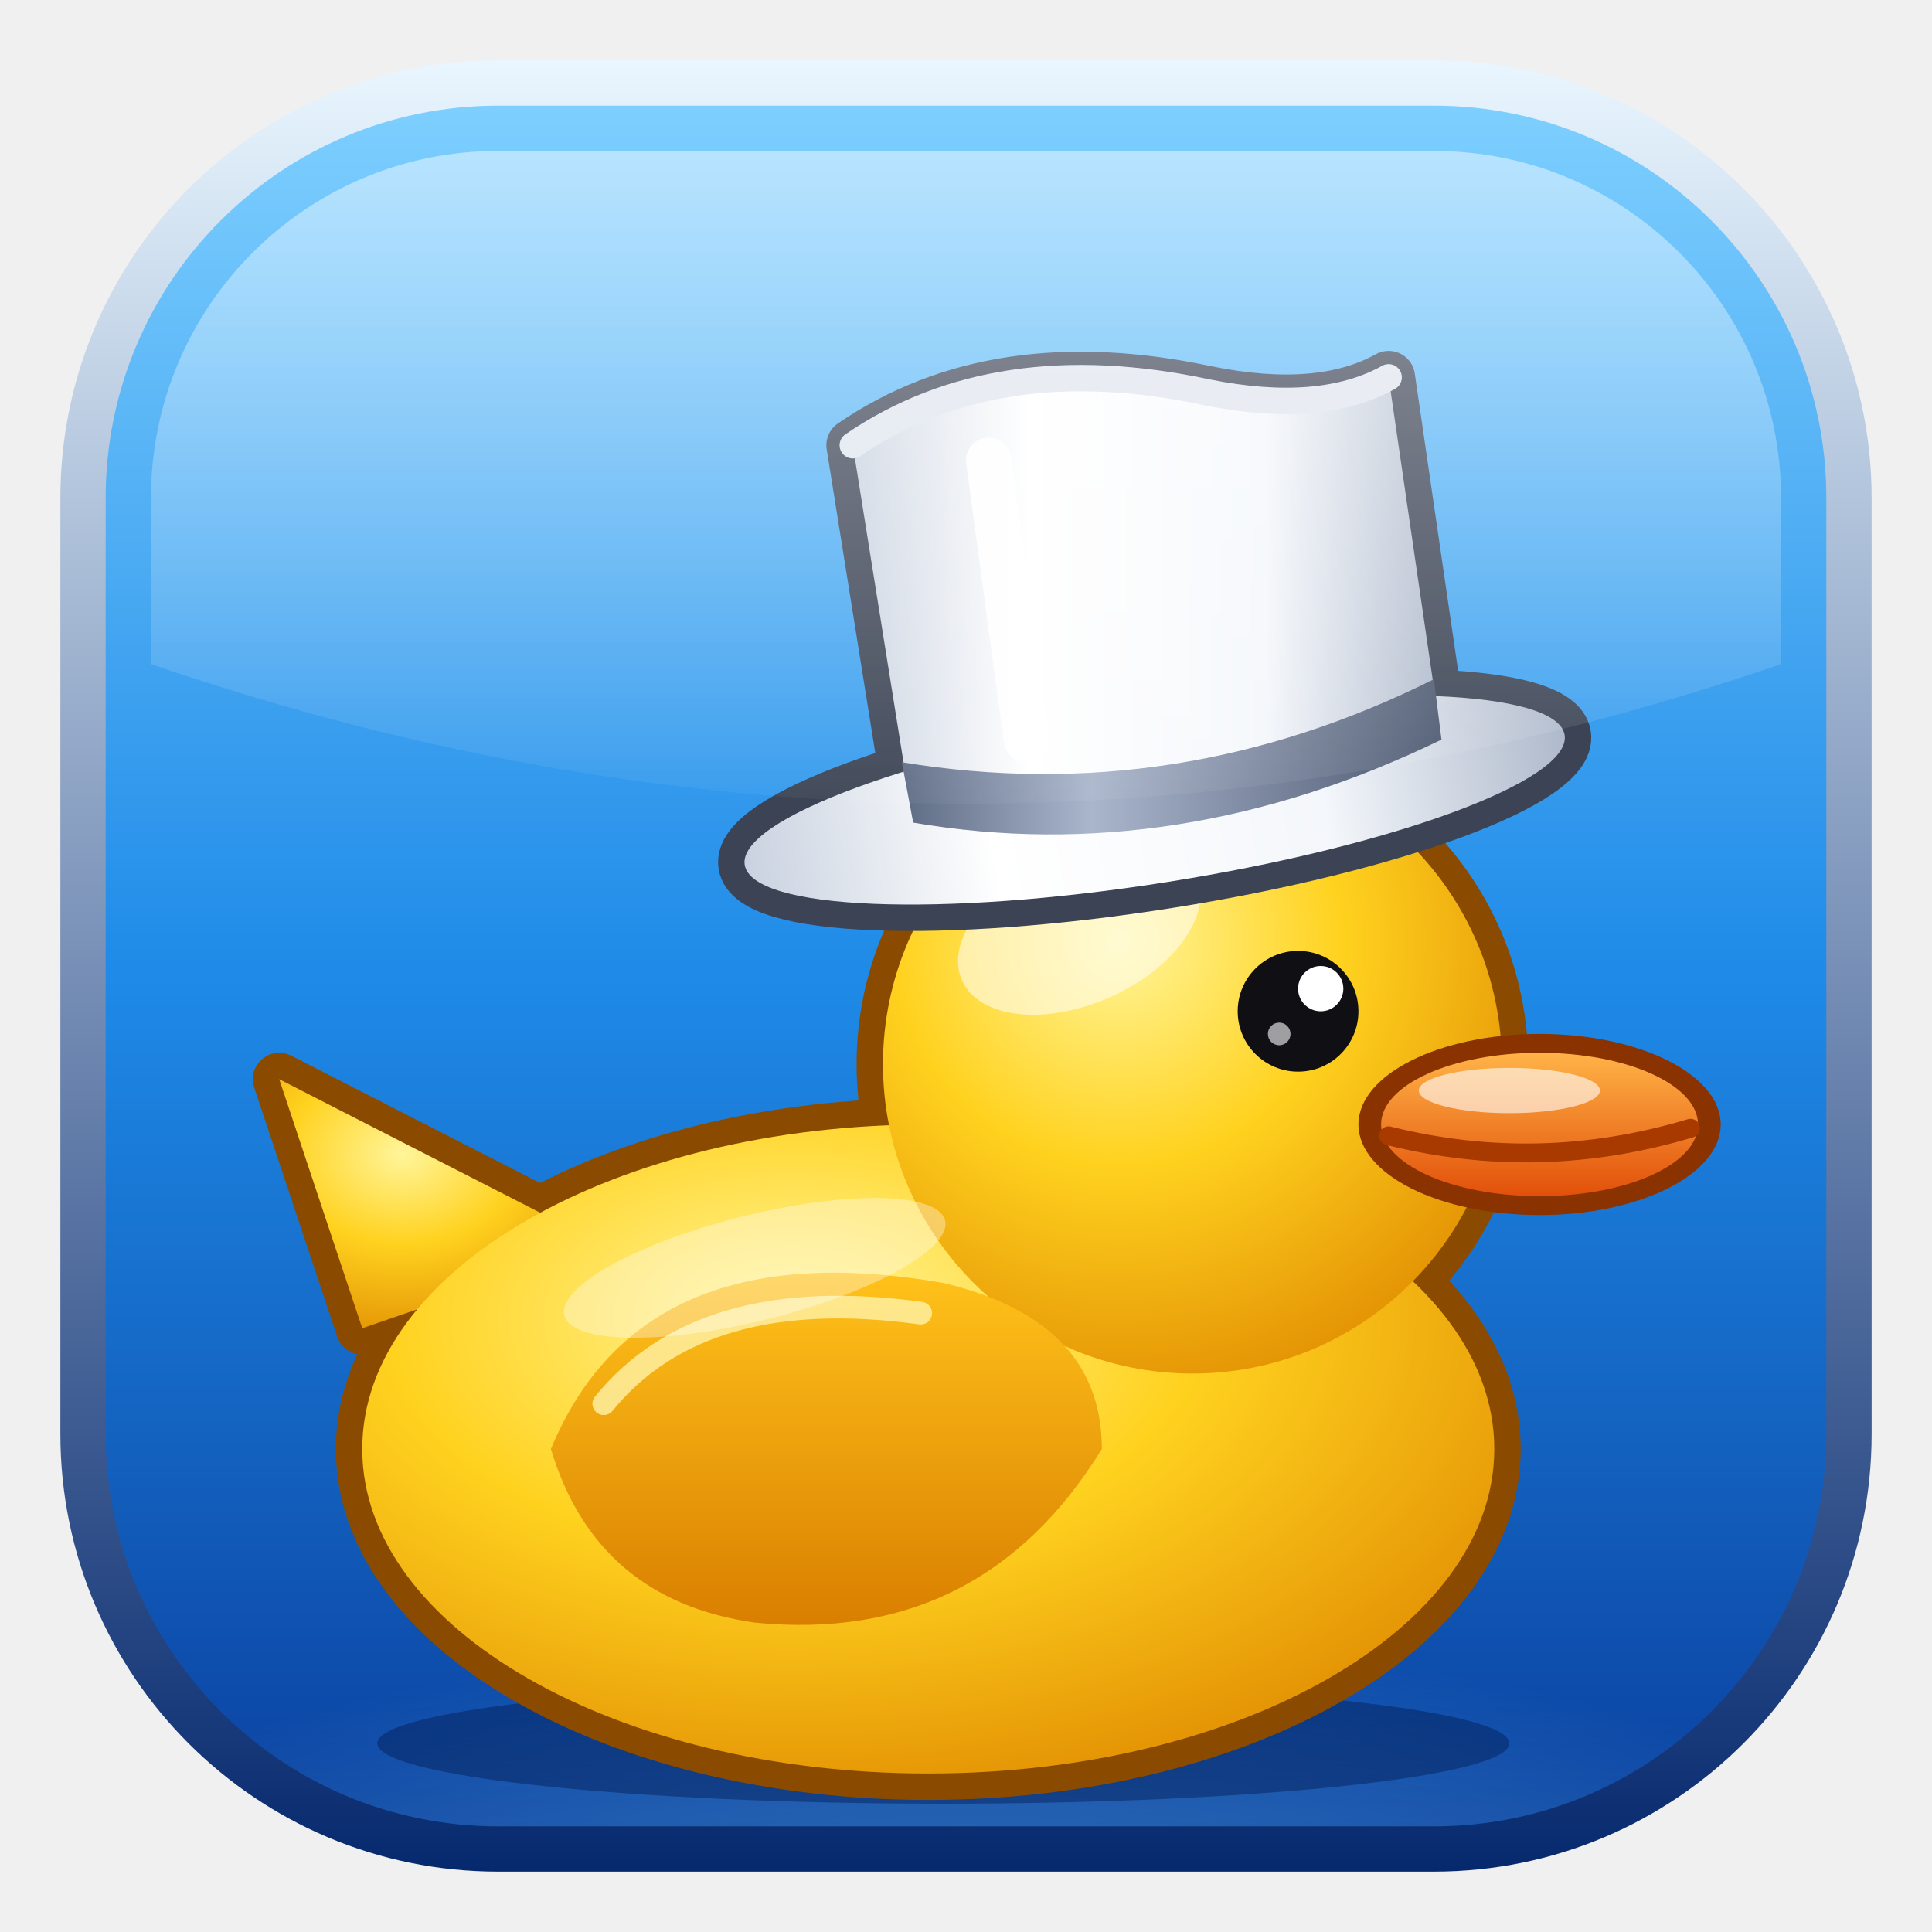
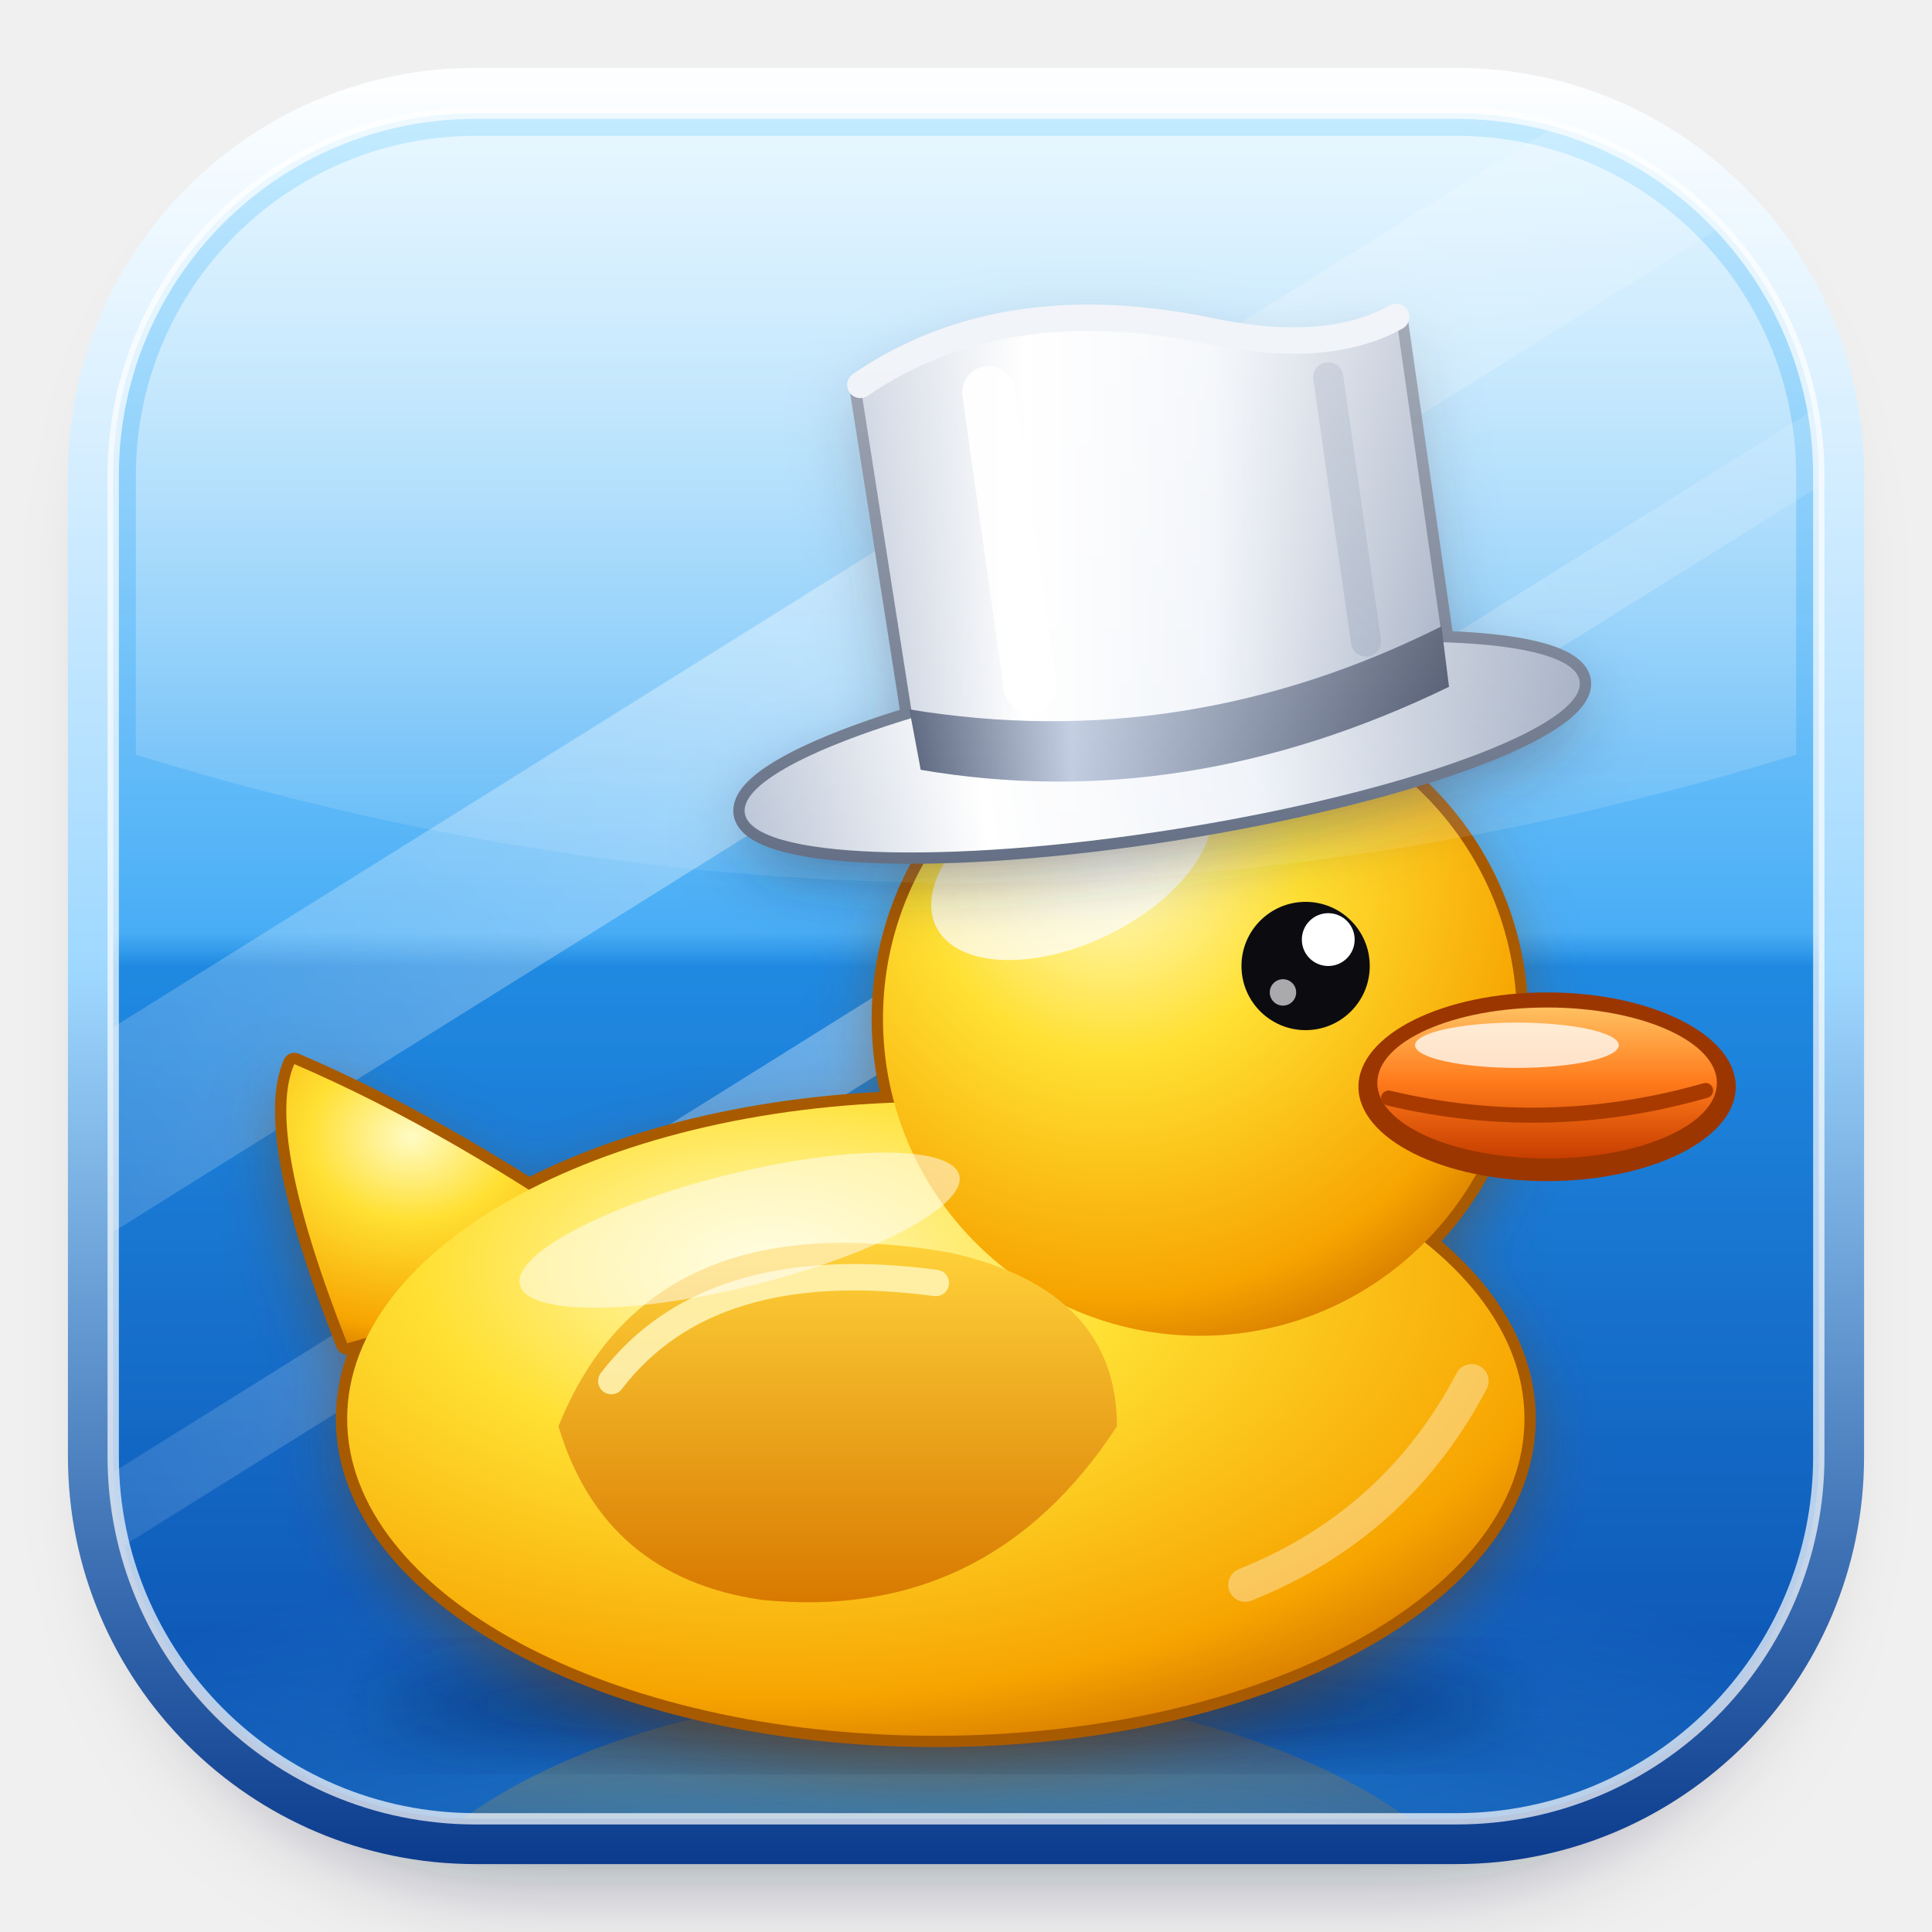
<svg xmlns="http://www.w3.org/2000/svg" viewBox="0 0 512 512">
  <defs>
-     <linearGradient id="badge" x1="0" y1="0" x2="0" y2="1">
-       <stop offset="0" stop-color="#7fd0ff" />
-       <stop offset="0.5" stop-color="#1f8be8" />
-       <stop offset="1" stop-color="#0a3f9e" />
+     <linearGradient id="glass" x1="0" y1="0" x2="0" y2="1">
+       <stop offset="0" stop-color="#bfe9ff" stop-opacity="0.92" />
+       <stop offset="0.48" stop-color="#3fa9f5" stop-opacity="0.9" />
+       <stop offset="0.5" stop-color="#1583df" stop-opacity="0.92" />
+       <stop offset="1" stop-color="#0b4fb0" stop-opacity="0.95" />
    </linearGradient>
-     <linearGradient id="rim" x1="0" y1="0" x2="0" y2="1">
-       <stop offset="0" stop-color="#e9f6ff" />
-       <stop offset="1" stop-color="#06296e" />
+     <linearGradient id="edge" x1="0" y1="0" x2="0" y2="1">
+       <stop offset="0" stop-color="#ffffff" />
+       <stop offset="0.5" stop-color="#9fd8ff" />
+       <stop offset="1" stop-color="#0a3a8c" />
    </linearGradient>
-     <linearGradient id="gloss" x1="0" y1="0" x2="0" y2="1">
-       <stop offset="0" stop-color="#ffffff" stop-opacity="0.85" />
-       <stop offset="1" stop-color="#ffffff" stop-opacity="0.08" />
+     <linearGradient id="shine" x1="0" y1="0" x2="0" y2="1">
+       <stop offset="0" stop-color="#ffffff" stop-opacity="0.95" />
+       <stop offset="1" stop-color="#ffffff" stop-opacity="0.12" />
    </linearGradient>
-     <radialGradient id="glow" cx="0.5" cy="1" r="0.7">
-       <stop offset="0" stop-color="#8fe9ff" stop-opacity="0.9" />
-       <stop offset="1" stop-color="#8fe9ff" stop-opacity="0" />
+     <radialGradient id="glow" cx="0.5" cy="1" r="0.75">
+       <stop offset="0" stop-color="#b6fbff" stop-opacity="0.95" />
+       <stop offset="0.6" stop-color="#4fd3ff" stop-opacity="0.35" />
+       <stop offset="1" stop-color="#4fd3ff" stop-opacity="0" />
    </radialGradient>
-     <radialGradient id="body" cx="0.38" cy="0.3" r="0.8">
-       <stop offset="0" stop-color="#fff59a" />
-       <stop offset="0.45" stop-color="#ffd21f" />
-       <stop offset="1" stop-color="#e08a00" />
+     <linearGradient id="streak" x1="0" y1="0" x2="1" y2="0">
+       <stop offset="0" stop-color="#ffffff" stop-opacity="0" />
+       <stop offset="0.5" stop-color="#ffffff" stop-opacity="0.38" />
+       <stop offset="1" stop-color="#ffffff" stop-opacity="0" />
+     </linearGradient>
+     <radialGradient id="body" cx="0.36" cy="0.26" r="0.85">
+       <stop offset="0" stop-color="#fffbc4" />
+       <stop offset="0.35" stop-color="#ffe033" />
+       <stop offset="0.8" stop-color="#f7a400" />
+       <stop offset="1" stop-color="#c96a00" />
    </radialGradient>
    <linearGradient id="wing" x1="0" y1="0" x2="0" y2="1">
-       <stop offset="0" stop-color="#ffc21a" />
-       <stop offset="1" stop-color="#d97f00" />
+       <stop offset="0" stop-color="#ffd23a" />
+       <stop offset="1" stop-color="#d87900" />
    </linearGradient>
    <linearGradient id="beak" x1="0" y1="0" x2="0" y2="1">
-       <stop offset="0" stop-color="#ffb347" />
-       <stop offset="1" stop-color="#e2500a" />
+       <stop offset="0" stop-color="#ffc061" />
+       <stop offset="0.5" stop-color="#ff7a1a" />
+       <stop offset="1" stop-color="#c63e00" />
    </linearGradient>
    <linearGradient id="hat" x1="0" y1="0" x2="1" y2="0">
-       <stop offset="0" stop-color="#c9d2e0" />
-       <stop offset="0.3" stop-color="#ffffff" />
-       <stop offset="0.7" stop-color="#f4f7fb" />
-       <stop offset="1" stop-color="#aeb9cb" />
+       <stop offset="0" stop-color="#b4bfd2" />
+       <stop offset="0.28" stop-color="#ffffff" />
+       <stop offset="0.6" stop-color="#eef2f8" />
+       <stop offset="1" stop-color="#93a0b8" />
    </linearGradient>
    <linearGradient id="band" x1="0" y1="0" x2="1" y2="0">
-       <stop offset="0" stop-color="#5d6b84" />
-       <stop offset="0.35" stop-color="#aab6cc" />
-       <stop offset="1" stop-color="#4c5870" />
+       <stop offset="0" stop-color="#3d4a66" />
+       <stop offset="0.3" stop-color="#b7c4dc" />
+       <stop offset="1" stop-color="#2f3a54" />
    </linearGradient>
+     <linearGradient id="fade" x1="0" y1="0" x2="0" y2="1">
+       <stop offset="0" stop-color="#ffffff" stop-opacity="0.34" />
+       <stop offset="1" stop-color="#ffffff" stop-opacity="0" />
+     </linearGradient>
+     <mask id="mirror">
+       <rect x="0" y="446" width="512" height="66" fill="url(#fade)" />
+     </mask>
+     <filter id="soft" x="-20%" y="-20%" width="140%" height="140%">
+       <feGaussianBlur stdDeviation="9" />
+     </filter>
+     <filter id="softer" x="-30%" y="-30%" width="160%" height="160%">
+       <feGaussianBlur stdDeviation="14" />
+     </filter>
    <clipPath id="inside">
-       <rect x="28" y="28" width="456" height="456" rx="104" />
+       <rect x="30" y="30" width="452" height="452" rx="96" />
    </clipPath>
    <g id="duck">
-       <path d="M96 352 L74 286 L160 330 Z" />
-       <ellipse cx="246" cy="384" rx="150" ry="86" />
-       <circle cx="316" cy="282" r="82" />
+       <path d="M92 356 Q70 300 78 282 Q120 300 168 334 Z" />
+       <ellipse cx="248" cy="376" rx="156" ry="84" />
+       <circle cx="318" cy="270" r="84" />
    </g>
    <g id="tophat">
-       <ellipse cx="306" cy="212" rx="110" ry="22" transform="rotate(-9 306 212)" />
-       <path d="M242 218 L226 118 Q264 92 320 104 Q350 110 368 100 L382 196 Q312 230 242 218 Z" />
+       <ellipse cx="308" cy="198" rx="112" ry="22" transform="rotate(-9 308 198)" />
+       <path d="M244 204 L228 102 Q266 76 322 88 Q352 94 370 84 L384 182 Q314 216 244 204 Z" />
+     </g>
+     <g id="whole">
+       <use href="#duck" fill="url(#body)" />
+       <use href="#tophat" fill="url(#hat)" />
    </g>
  </defs>
-   <rect x="16" y="16" width="480" height="480" rx="116" fill="url(#rim)" />
-   <rect x="28" y="28" width="456" height="456" rx="104" fill="url(#badge)" />
+   <rect x="40" y="52" width="432" height="440" rx="96" fill="#02122e" opacity="0.5" filter="url(#softer)" />
+   <rect x="18" y="18" width="476" height="476" rx="108" fill="url(#edge)" />
+   <rect x="30" y="30" width="452" height="452" rx="96" fill="url(#glass)" />
  <g clip-path="url(#inside)">
-     <ellipse cx="256" cy="500" rx="300" ry="170" fill="url(#glow)" />
-     <ellipse cx="250" cy="462" rx="150" ry="16" fill="#031b52" opacity="0.45" />
+     <ellipse cx="256" cy="500" rx="320" ry="190" fill="url(#glow)" />
+     <rect x="-120" y="150" width="760" height="46" fill="url(#streak)" transform="rotate(-32 256 256)" />
+     <rect x="-120" y="250" width="760" height="18" fill="url(#streak)" transform="rotate(-32 256 256)" />
+     <g mask="url(#mirror)">
+       <use href="#whole" transform="translate(0 908) scale(1 -1)" />
+     </g>
+     <ellipse cx="250" cy="452" rx="150" ry="13" fill="#04235f" opacity="0.55" filter="url(#soft)" />
  </g>
-   <use href="#duck" fill="#8a4b00" stroke="#8a4b00" stroke-width="14" stroke-linejoin="round" />
+   <use href="#duck" fill="#7a3d00" opacity="0.55" filter="url(#soft)" transform="translate(0 6)" />
+   <use href="#duck" fill="#a85a00" stroke="#a85a00" stroke-width="6" stroke-linejoin="round" />
  <use href="#duck" fill="url(#body)" />
-   <path d="M146 384 Q170 326 250 340 Q292 350 292 384 Q260 436 200 430 Q158 424 146 384 Z" fill="url(#wing)" />
-   <path d="M160 372 Q186 340 244 348" fill="none" stroke="#fff3a8" stroke-width="6" stroke-linecap="round" opacity="0.8" />
-   <ellipse cx="286" cy="246" rx="34" ry="20" fill="#ffffff" opacity="0.55" transform="rotate(-24 286 246)" />
-   <ellipse cx="200" cy="336" rx="52" ry="14" fill="#ffffff" opacity="0.35" transform="rotate(-14 200 336)" />
-   <ellipse cx="408" cy="298" rx="48" ry="24" fill="#8a3200" />
-   <ellipse cx="408" cy="298" rx="42" ry="19" fill="url(#beak)" />
-   <ellipse cx="400" cy="289" rx="24" ry="6" fill="#ffffff" opacity="0.6" />
-   <path d="M368 301 Q408 311 448 299" fill="none" stroke="#a83a00" stroke-width="5" stroke-linecap="round" />
-   <circle cx="344" cy="268" r="16" fill="#101014" />
-   <circle cx="350" cy="262" r="6" fill="#ffffff" />
-   <circle cx="339" cy="274" r="3" fill="#ffffff" opacity="0.6" />
-   <use href="#tophat" fill="#3b4354" stroke="#3b4354" stroke-width="14" stroke-linejoin="round" />
+   <path d="M148 378 Q172 318 252 332 Q296 342 296 378 Q262 430 202 424 Q160 418 148 378 Z" fill="url(#wing)" />
+   <path d="M162 366 Q188 332 248 340" fill="none" stroke="#fff6b8" stroke-width="7" stroke-linecap="round" opacity="0.85" />
+   <ellipse cx="284" cy="228" rx="40" ry="22" fill="#ffffff" opacity="0.72" transform="rotate(-26 284 228)" />
+   <ellipse cx="196" cy="326" rx="60" ry="15" fill="#ffffff" opacity="0.5" transform="rotate(-14 196 326)" />
+   <path d="M330 420 Q370 404 390 366" fill="none" stroke="#ffffff" stroke-width="9" stroke-linecap="round" opacity="0.35" />
+   <ellipse cx="410" cy="288" rx="50" ry="25" fill="#9c3600" />
+   <ellipse cx="410" cy="287" rx="45" ry="20" fill="url(#beak)" />
+   <ellipse cx="402" cy="277" rx="27" ry="6" fill="#ffffff" opacity="0.75" />
+   <path d="M368 291 Q410 301 452 289" fill="none" stroke="#a83a00" stroke-width="4" stroke-linecap="round" />
+   <circle cx="346" cy="256" r="17" fill="#0c0c10" />
+   <circle cx="352" cy="249" r="7" fill="#ffffff" />
+   <circle cx="340" cy="263" r="3.5" fill="#ffffff" opacity="0.65" />
+   <use href="#tophat" fill="#1c2436" opacity="0.5" filter="url(#soft)" transform="translate(0 6)" />
+   <use href="#tophat" fill="#56627a" stroke="#56627a" stroke-width="6" stroke-linejoin="round" />
  <use href="#tophat" fill="url(#hat)" />
-   <path d="M239 202 Q312 214 380 180 L382 196 Q312 230 242 218 Z" fill="url(#band)" />
-   <path d="M226 118 Q264 92 320 104 Q350 110 368 100" fill="none" stroke="#dfe5ee" stroke-width="7" stroke-linecap="round" />
-   <path d="M262 122 L272 196" fill="none" stroke="#ffffff" stroke-width="12" stroke-linecap="round" opacity="0.9" />
-   <path d="M132 40 H380 A92 92 0 0 1 472 132 V176 Q256 250 40 176 V132 A92 92 0 0 1 132 40 Z" fill="url(#gloss)" opacity="0.55" />
+   <path d="M241 188 Q314 200 382 166 L384 182 Q314 216 244 204 Z" fill="url(#band)" />
+   <path d="M228 102 Q266 76 322 88 Q352 94 370 84" fill="none" stroke="#e6ebf3" stroke-width="7" stroke-linecap="round" />
+   <path d="M262 104 L273 182" fill="none" stroke="#ffffff" stroke-width="14" stroke-linecap="round" opacity="0.95" />
+   <path d="M352 100 L362 170" fill="none" stroke="#8a97b0" stroke-width="8" stroke-linecap="round" opacity="0.5" />
+   <path d="M126 36 H386 A90 90 0 0 1 476 126 V200 Q256 268 36 200 V126 A90 90 0 0 1 126 36 Z" fill="url(#shine)" opacity="0.62" />
+   <rect x="30" y="30" width="452" height="452" rx="96" fill="none" stroke="#ffffff" stroke-width="3" opacity="0.7" />
</svg>
